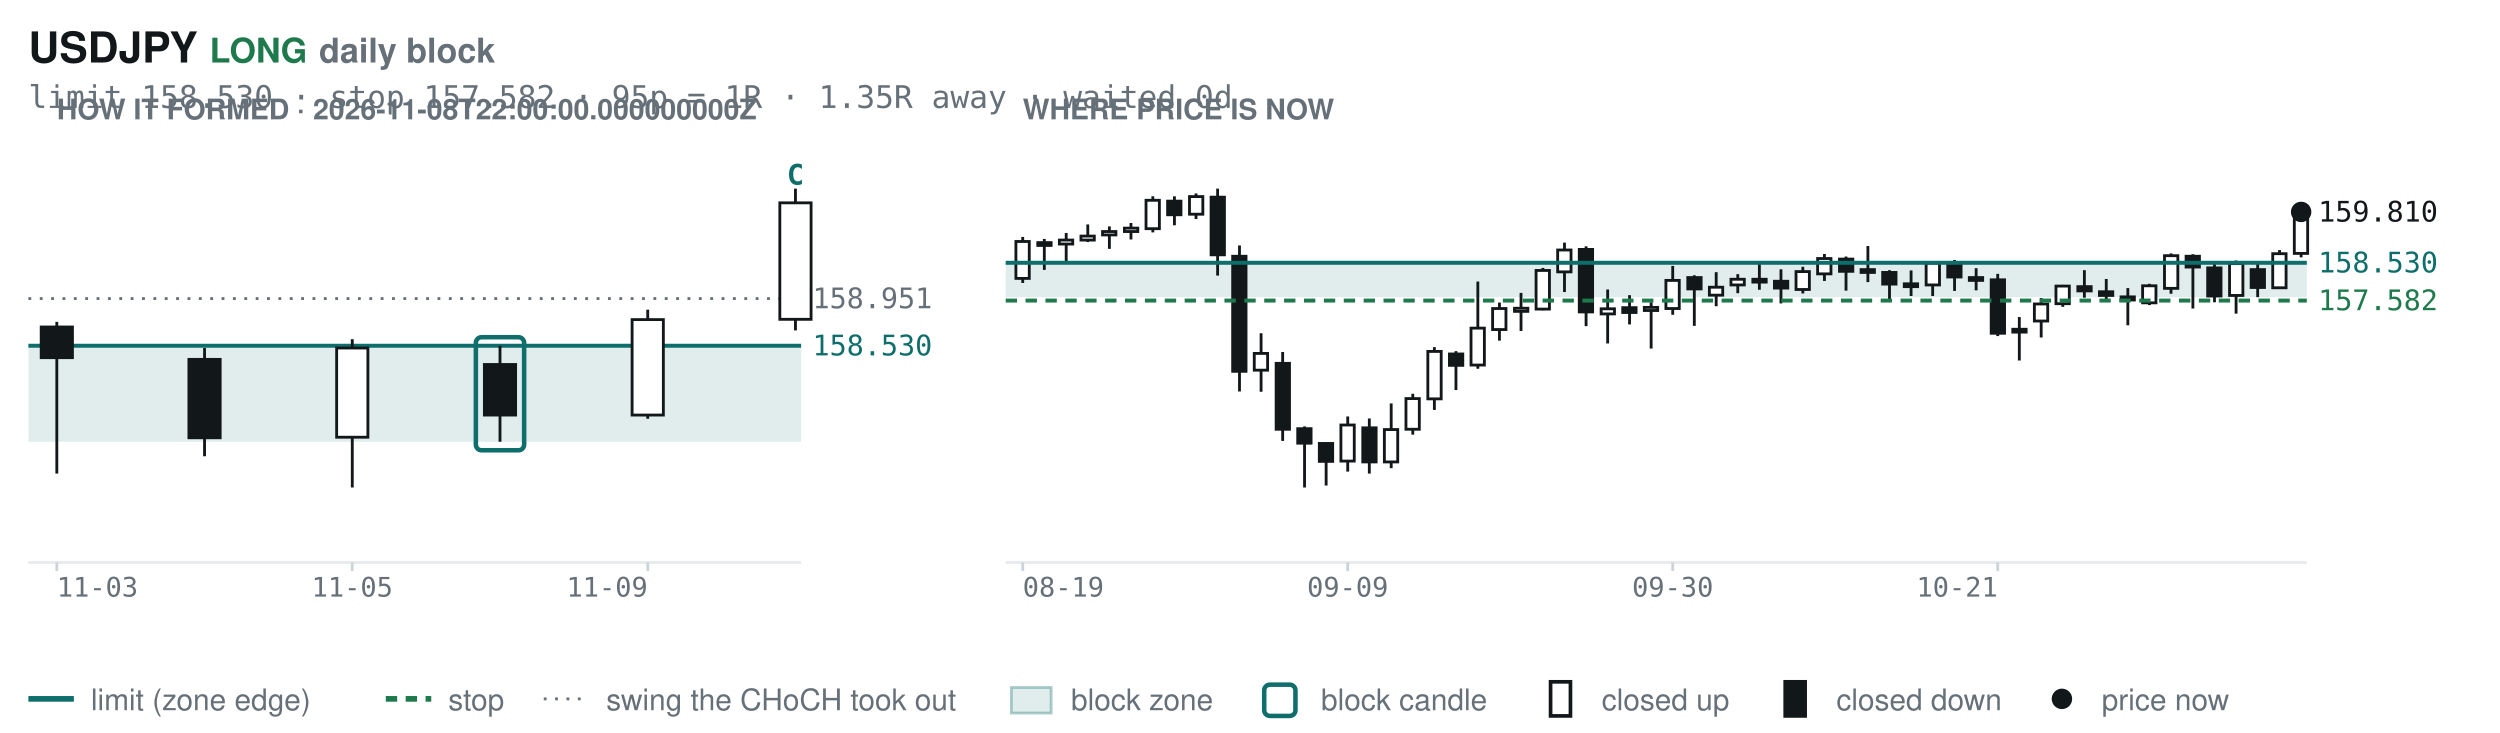
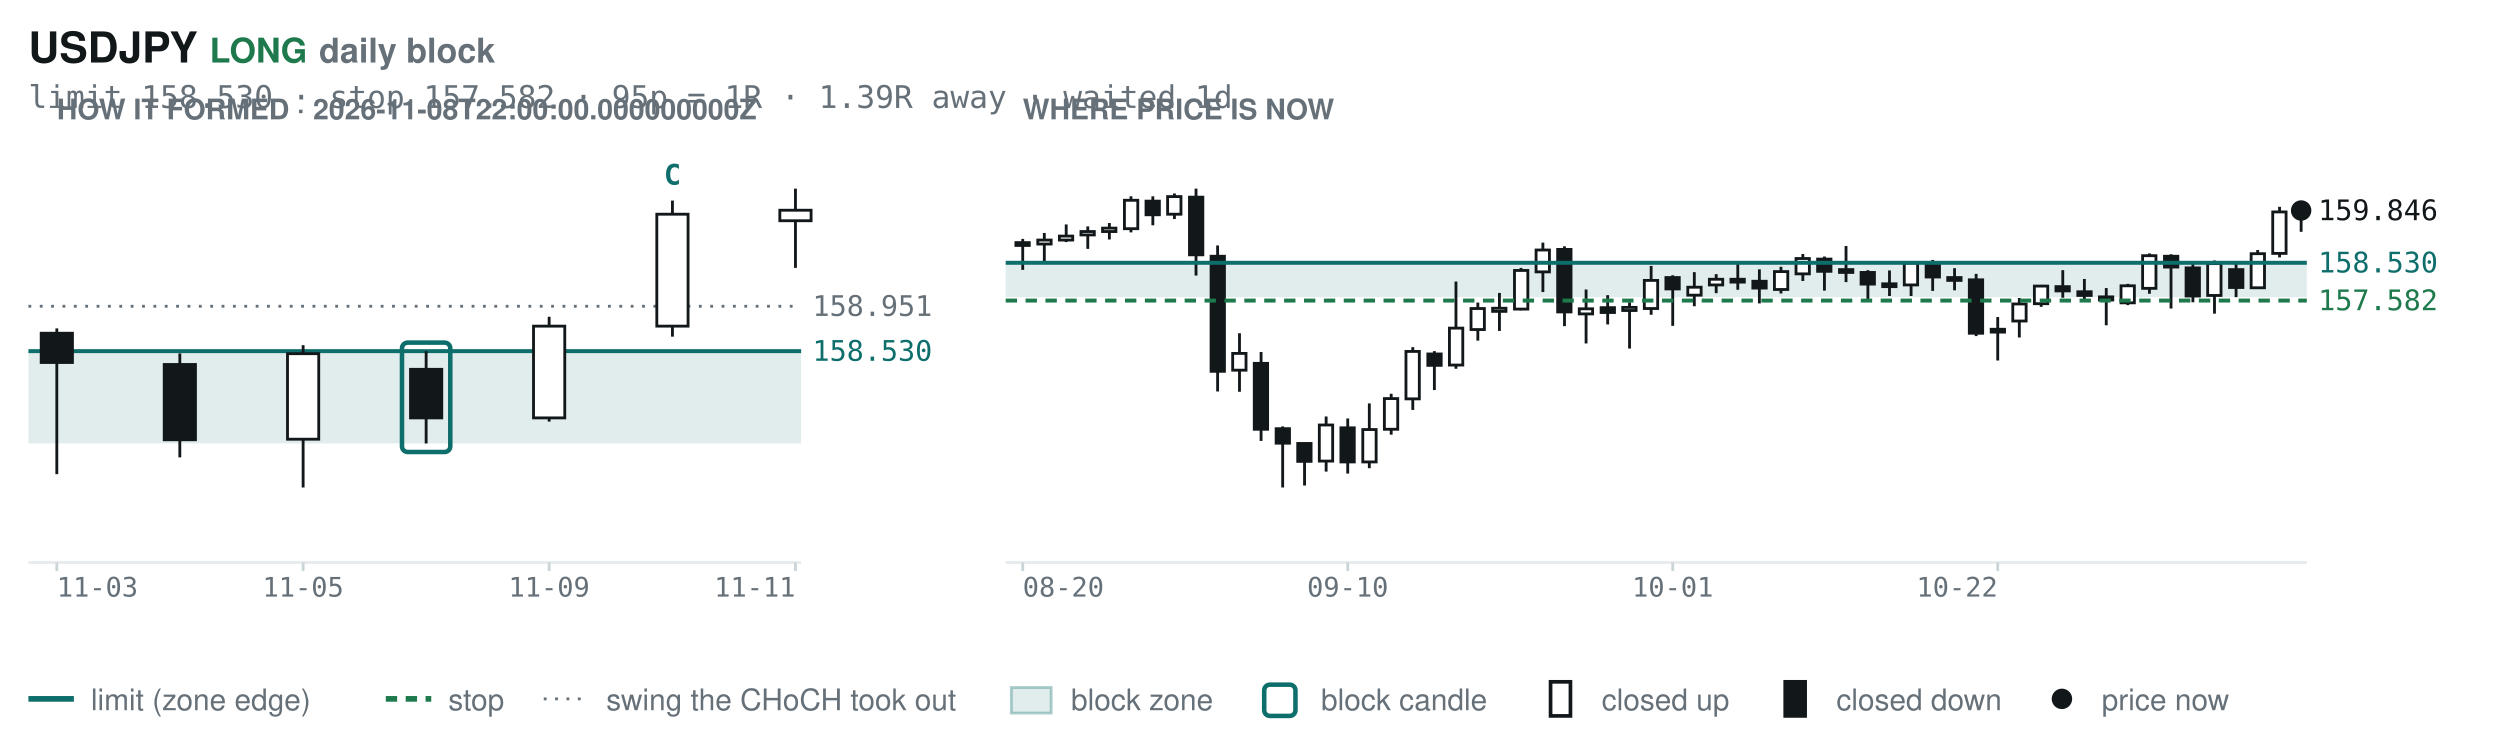
<svg xmlns="http://www.w3.org/2000/svg" viewBox="0 0 880 258" width="880" height="258" role="img" aria-label="USDJPY long order block: the candles that formed it, and where price is now">
  <rect width="880" height="258" fill="#FFFFFF" />
  <text x="10" y="22" fill="#12171A" font-family="system-ui,-apple-system,Segoe UI,Helvetica,Arial,sans-serif" font-size="15" font-weight="700">USDJPY <tspan fill="#1E7A4C" font-size="12">LONG</tspan>
    <tspan fill="#667078" font-size="12">daily block</tspan>
  </text>
-   <text x="10" y="38" fill="#667078" font-family="ui-monospace,SFMono-Regular,Menlo,Consolas,monospace" font-size="11">limit 158.530 · stop 157.582 · 95p = 1R · 1.35R away · waited 0d</text>
+   <text x="10" y="38" fill="#667078" font-family="ui-monospace,SFMono-Regular,Menlo,Consolas,monospace" font-size="11">limit 158.530 · stop 157.582 · 95p = 1R · 1.39R away · waited 1d</text>
  <text x="20" y="42" fill="#667078" font-family="system-ui,-apple-system,Segoe UI,Helvetica,Arial,sans-serif" font-size="10" font-weight="600">HOW IT FORMED · 2026-11-08T22:00:00.000000000Z</text>
  <text x="360" y="42" fill="#667078" font-family="system-ui,-apple-system,Segoe UI,Helvetica,Arial,sans-serif" font-size="10" font-weight="600">WHERE PRICE IS NOW</text>
-   <rect x="10.0" y="121.7" width="272.0" height="33.8" fill="#0E6E6B1F" />
-   <line x1="10.0" y1="105.1" x2="282.0" y2="105.1" stroke="#667078" stroke-width="1" stroke-dasharray="1 3" />
-   <line x1="10.0" y1="121.7" x2="282.0" y2="121.7" stroke="#0E6E6B" stroke-width="1.4" />
-   <line x1="20.0" y1="113.3" x2="20.0" y2="166.7" stroke="#12171A" stroke-width="1" />
-   <rect x="14.5" y="115.1" width="11.0" height="10.8" fill="#12171A" stroke="#12171A" stroke-width="1" />
-   <line x1="72.0" y1="122.5" x2="72.0" y2="160.6" stroke="#12171A" stroke-width="1" />
-   <rect x="66.5" y="126.5" width="11.0" height="27.6" fill="#12171A" stroke="#12171A" stroke-width="1" />
-   <line x1="124.0" y1="119.4" x2="124.0" y2="171.6" stroke="#12171A" stroke-width="1" />
-   <rect x="118.5" y="122.5" width="11.0" height="31.4" fill="#FFFFFF" stroke="#12171A" stroke-width="1" />
-   <line x1="176.0" y1="121.7" x2="176.0" y2="155.5" stroke="#12171A" stroke-width="1" />
-   <rect x="170.5" y="128.3" width="11.0" height="17.8" fill="#12171A" stroke="#12171A" stroke-width="1" />
-   <line x1="228.0" y1="109.0" x2="228.0" y2="147.4" stroke="#12171A" stroke-width="1" />
-   <rect x="222.5" y="112.5" width="11.0" height="33.6" fill="#FFFFFF" stroke="#12171A" stroke-width="1" />
-   <line x1="280.0" y1="66.4" x2="280.0" y2="116.3" stroke="#12171A" stroke-width="1" />
-   <rect x="274.5" y="71.4" width="11.0" height="41.0" fill="#FFFFFF" stroke="#12171A" stroke-width="1" />
-   <rect x="167.5" y="118.7" width="17.0" height="39.8" fill="none" stroke="#0E6E6B" stroke-width="1.6" rx="2" />
-   <text x="280.0" y="65" fill="#0E6E6B" text-anchor="middle" font-family="ui-monospace,SFMono-Regular,Menlo,Consolas,monospace" font-size="10" font-weight="700">C</text>
+   <rect x="10.0" y="123.6" width="272.0" height="32.5" fill="#0E6E6B1F" />
+   <line x1="10.0" y1="107.8" x2="282.0" y2="107.8" stroke="#667078" stroke-width="1" stroke-dasharray="1 3" />
+   <line x1="10.0" y1="123.6" x2="282.0" y2="123.6" stroke="#0E6E6B" stroke-width="1.4" />
+   <line x1="20.0" y1="115.6" x2="20.0" y2="166.9" stroke="#12171A" stroke-width="1" />
+   <rect x="14.5" y="117.3" width="11.0" height="10.3" fill="#12171A" stroke="#12171A" stroke-width="1" />
+   <line x1="63.3" y1="124.4" x2="63.3" y2="161.0" stroke="#12171A" stroke-width="1" />
+   <rect x="57.8" y="128.3" width="11.0" height="26.5" fill="#12171A" stroke="#12171A" stroke-width="1" />
+   <line x1="106.7" y1="121.5" x2="106.7" y2="171.6" stroke="#12171A" stroke-width="1" />
+   <rect x="101.2" y="124.5" width="11.0" height="30.1" fill="#FFFFFF" stroke="#12171A" stroke-width="1" />
+   <line x1="150.0" y1="123.6" x2="150.0" y2="156.1" stroke="#12171A" stroke-width="1" />
+   <rect x="144.5" y="130.0" width="11.0" height="17.1" fill="#12171A" stroke="#12171A" stroke-width="1" />
+   <line x1="193.3" y1="111.5" x2="193.3" y2="148.4" stroke="#12171A" stroke-width="1" />
+   <rect x="187.8" y="114.8" width="11.0" height="32.3" fill="#FFFFFF" stroke="#12171A" stroke-width="1" />
+   <line x1="236.7" y1="70.6" x2="236.7" y2="118.5" stroke="#12171A" stroke-width="1" />
+   <rect x="231.2" y="75.4" width="11.0" height="39.4" fill="#FFFFFF" stroke="#12171A" stroke-width="1" />
+   <line x1="280.0" y1="66.4" x2="280.0" y2="94.3" stroke="#12171A" stroke-width="1" />
+   <rect x="274.5" y="74.0" width="11.0" height="3.7" fill="#FFFFFF" stroke="#12171A" stroke-width="1" />
+   <rect x="141.5" y="120.6" width="17.0" height="38.5" fill="none" stroke="#0E6E6B" stroke-width="1.6" rx="2" />
+   <text x="236.7" y="65" fill="#0E6E6B" text-anchor="middle" font-family="ui-monospace,SFMono-Regular,Menlo,Consolas,monospace" font-size="10" font-weight="700">C</text>
  <line x1="10.0" y1="198.0" x2="282.0" y2="198.0" stroke="#E6EBEE" stroke-width="1" />
  <line x1="20.0" y1="198.0" x2="20.0" y2="201.0" stroke="#CBD4D9" stroke-width="1" />
  <text x="20.0" y="210.0" fill="#667078" text-anchor="start" font-family="ui-monospace,SFMono-Regular,Menlo,Consolas,monospace" font-size="9.5">11-03</text>
-   <line x1="124.0" y1="198.0" x2="124.0" y2="201.0" stroke="#CBD4D9" stroke-width="1" />
-   <text x="124.0" y="210.0" fill="#667078" text-anchor="middle" font-family="ui-monospace,SFMono-Regular,Menlo,Consolas,monospace" font-size="9.5">11-05</text>
-   <line x1="228.0" y1="198.0" x2="228.0" y2="201.0" stroke="#CBD4D9" stroke-width="1" />
-   <text x="228.0" y="210.0" fill="#667078" text-anchor="end" font-family="ui-monospace,SFMono-Regular,Menlo,Consolas,monospace" font-size="9.5">11-09</text>
-   <text x="286.0" y="125.1" fill="#0E6E6B" font-family="ui-monospace,SFMono-Regular,Menlo,Consolas,monospace" font-size="10">158.530</text>
-   <text x="286.0" y="108.5" fill="#667078" font-family="ui-monospace,SFMono-Regular,Menlo,Consolas,monospace" font-size="10">158.951</text>
+   <line x1="106.7" y1="198.0" x2="106.7" y2="201.0" stroke="#CBD4D9" stroke-width="1" />
+   <text x="106.7" y="210.0" fill="#667078" text-anchor="middle" font-family="ui-monospace,SFMono-Regular,Menlo,Consolas,monospace" font-size="9.5">11-05</text>
+   <line x1="193.3" y1="198.0" x2="193.3" y2="201.0" stroke="#CBD4D9" stroke-width="1" />
+   <text x="193.3" y="210.0" fill="#667078" text-anchor="middle" font-family="ui-monospace,SFMono-Regular,Menlo,Consolas,monospace" font-size="9.5">11-09</text>
+   <line x1="280.0" y1="198.0" x2="280.0" y2="201.0" stroke="#CBD4D9" stroke-width="1" />
+   <text x="280.0" y="210.0" fill="#667078" text-anchor="end" font-family="ui-monospace,SFMono-Regular,Menlo,Consolas,monospace" font-size="9.5">11-11</text>
+   <text x="286.0" y="127.0" fill="#0E6E6B" font-family="ui-monospace,SFMono-Regular,Menlo,Consolas,monospace" font-size="10">158.530</text>
+   <text x="286.0" y="111.2" fill="#667078" font-family="ui-monospace,SFMono-Regular,Menlo,Consolas,monospace" font-size="10">158.951</text>
  <rect x="354.0" y="92.5" width="458.0" height="12.1" fill="#0E6E6B1F" />
-   <line x1="360.0" y1="83.4" x2="360.0" y2="99.6" stroke="#12171A" stroke-width="1" />
-   <rect x="357.6" y="85.0" width="4.7" height="13.0" fill="#FFFFFF" stroke="#12171A" stroke-width="1" />
-   <line x1="367.6" y1="84.1" x2="367.6" y2="95.0" stroke="#12171A" stroke-width="1" />
-   <rect x="365.3" y="85.4" width="4.7" height="1.0" fill="#12171A" stroke="#12171A" stroke-width="1" />
-   <line x1="375.3" y1="82.0" x2="375.3" y2="92.1" stroke="#12171A" stroke-width="1" />
-   <rect x="372.9" y="84.5" width="4.7" height="1.4" fill="#FFFFFF" stroke="#12171A" stroke-width="1" />
-   <line x1="382.9" y1="79.0" x2="382.9" y2="85.2" stroke="#12171A" stroke-width="1" />
-   <rect x="380.5" y="83.1" width="4.7" height="1.4" fill="#FFFFFF" stroke="#12171A" stroke-width="1" />
-   <line x1="390.5" y1="79.7" x2="390.5" y2="87.6" stroke="#12171A" stroke-width="1" />
-   <rect x="388.1" y="81.5" width="4.7" height="1.2" fill="#FFFFFF" stroke="#12171A" stroke-width="1" />
-   <line x1="398.1" y1="78.5" x2="398.1" y2="84.3" stroke="#12171A" stroke-width="1" />
-   <rect x="395.8" y="80.3" width="4.7" height="1.2" fill="#FFFFFF" stroke="#12171A" stroke-width="1" />
-   <line x1="405.8" y1="69.1" x2="405.8" y2="81.8" stroke="#12171A" stroke-width="1" />
-   <rect x="403.4" y="70.5" width="4.7" height="10.0" fill="#FFFFFF" stroke="#12171A" stroke-width="1" />
-   <line x1="413.4" y1="69.1" x2="413.4" y2="79.3" stroke="#12171A" stroke-width="1" />
-   <rect x="411.0" y="70.8" width="4.7" height="4.8" fill="#12171A" stroke="#12171A" stroke-width="1" />
-   <line x1="421.0" y1="68.1" x2="421.0" y2="77.1" stroke="#12171A" stroke-width="1" />
-   <rect x="418.7" y="69.2" width="4.7" height="6.2" fill="#FFFFFF" stroke="#12171A" stroke-width="1" />
-   <line x1="428.6" y1="66.4" x2="428.6" y2="97.0" stroke="#12171A" stroke-width="1" />
-   <rect x="426.3" y="69.4" width="4.7" height="20.3" fill="#12171A" stroke="#12171A" stroke-width="1" />
-   <line x1="436.3" y1="86.4" x2="436.3" y2="137.8" stroke="#12171A" stroke-width="1" />
-   <rect x="433.9" y="90.2" width="4.7" height="40.5" fill="#12171A" stroke="#12171A" stroke-width="1" />
-   <line x1="443.9" y1="117.3" x2="443.9" y2="137.9" stroke="#12171A" stroke-width="1" />
-   <rect x="441.5" y="124.4" width="4.7" height="5.9" fill="#FFFFFF" stroke="#12171A" stroke-width="1" />
-   <line x1="451.5" y1="123.9" x2="451.5" y2="155.2" stroke="#12171A" stroke-width="1" />
-   <rect x="449.2" y="127.9" width="4.7" height="23.2" fill="#12171A" stroke="#12171A" stroke-width="1" />
-   <line x1="459.2" y1="150.1" x2="459.2" y2="171.6" stroke="#12171A" stroke-width="1" />
-   <rect x="456.8" y="150.9" width="4.7" height="5.1" fill="#12171A" stroke="#12171A" stroke-width="1" />
-   <line x1="466.8" y1="155.7" x2="466.8" y2="170.9" stroke="#12171A" stroke-width="1" />
-   <rect x="464.4" y="156.1" width="4.7" height="6.3" fill="#12171A" stroke="#12171A" stroke-width="1" />
-   <line x1="474.4" y1="146.6" x2="474.4" y2="166.0" stroke="#12171A" stroke-width="1" />
-   <rect x="472.0" y="149.6" width="4.7" height="12.7" fill="#FFFFFF" stroke="#12171A" stroke-width="1" />
-   <line x1="482.0" y1="147.3" x2="482.0" y2="166.7" stroke="#12171A" stroke-width="1" />
-   <rect x="479.7" y="150.6" width="4.7" height="12.0" fill="#12171A" stroke="#12171A" stroke-width="1" />
-   <line x1="489.7" y1="142.0" x2="489.7" y2="164.8" stroke="#12171A" stroke-width="1" />
-   <rect x="487.3" y="151.2" width="4.7" height="11.4" fill="#FFFFFF" stroke="#12171A" stroke-width="1" />
-   <line x1="497.3" y1="138.6" x2="497.3" y2="153.0" stroke="#12171A" stroke-width="1" />
-   <rect x="494.9" y="140.3" width="4.7" height="10.8" fill="#FFFFFF" stroke="#12171A" stroke-width="1" />
-   <line x1="504.9" y1="122.2" x2="504.9" y2="144.3" stroke="#12171A" stroke-width="1" />
-   <rect x="502.6" y="123.7" width="4.7" height="16.7" fill="#FFFFFF" stroke="#12171A" stroke-width="1" />
-   <line x1="512.5" y1="123.6" x2="512.5" y2="137.3" stroke="#12171A" stroke-width="1" />
-   <rect x="510.2" y="124.6" width="4.7" height="4.0" fill="#12171A" stroke="#12171A" stroke-width="1" />
-   <line x1="520.2" y1="99.1" x2="520.2" y2="129.8" stroke="#12171A" stroke-width="1" />
-   <rect x="517.8" y="115.5" width="4.7" height="13.0" fill="#FFFFFF" stroke="#12171A" stroke-width="1" />
-   <line x1="527.8" y1="106.5" x2="527.8" y2="119.9" stroke="#12171A" stroke-width="1" />
-   <rect x="525.4" y="108.6" width="4.7" height="7.4" fill="#FFFFFF" stroke="#12171A" stroke-width="1" />
-   <line x1="535.4" y1="103.1" x2="535.4" y2="116.5" stroke="#12171A" stroke-width="1" />
-   <rect x="533.1" y="108.5" width="4.7" height="1.1" fill="#FFFFFF" stroke="#12171A" stroke-width="1" />
-   <line x1="543.1" y1="94.3" x2="543.1" y2="109.2" stroke="#12171A" stroke-width="1" />
-   <rect x="540.7" y="95.2" width="4.7" height="13.6" fill="#FFFFFF" stroke="#12171A" stroke-width="1" />
-   <line x1="550.7" y1="85.4" x2="550.7" y2="102.8" stroke="#12171A" stroke-width="1" />
-   <rect x="548.3" y="88.0" width="4.7" height="7.7" fill="#FFFFFF" stroke="#12171A" stroke-width="1" />
-   <line x1="558.3" y1="86.7" x2="558.3" y2="114.8" stroke="#12171A" stroke-width="1" />
-   <rect x="555.9" y="87.8" width="4.7" height="22.0" fill="#12171A" stroke="#12171A" stroke-width="1" />
-   <line x1="565.9" y1="101.9" x2="565.9" y2="120.9" stroke="#12171A" stroke-width="1" />
-   <rect x="563.6" y="108.7" width="4.7" height="1.8" fill="#FFFFFF" stroke="#12171A" stroke-width="1" />
-   <line x1="573.6" y1="103.9" x2="573.6" y2="114.2" stroke="#12171A" stroke-width="1" />
-   <rect x="571.2" y="108.3" width="4.7" height="1.7" fill="#12171A" stroke="#12171A" stroke-width="1" />
-   <line x1="581.2" y1="106.4" x2="581.2" y2="122.7" stroke="#12171A" stroke-width="1" />
-   <rect x="578.8" y="108.2" width="4.7" height="1.1" fill="#FFFFFF" stroke="#12171A" stroke-width="1" />
-   <line x1="588.8" y1="93.6" x2="588.8" y2="110.8" stroke="#12171A" stroke-width="1" />
-   <rect x="586.4" y="98.7" width="4.7" height="9.9" fill="#FFFFFF" stroke="#12171A" stroke-width="1" />
-   <line x1="596.4" y1="96.9" x2="596.4" y2="114.7" stroke="#12171A" stroke-width="1" />
-   <rect x="594.1" y="97.7" width="4.7" height="4.0" fill="#12171A" stroke="#12171A" stroke-width="1" />
-   <line x1="604.1" y1="95.8" x2="604.1" y2="107.8" stroke="#12171A" stroke-width="1" />
-   <rect x="601.7" y="101.1" width="4.7" height="2.8" fill="#FFFFFF" stroke="#12171A" stroke-width="1" />
-   <line x1="611.7" y1="96.5" x2="611.7" y2="103.2" stroke="#12171A" stroke-width="1" />
-   <rect x="609.3" y="98.3" width="4.7" height="2.0" fill="#FFFFFF" stroke="#12171A" stroke-width="1" />
-   <line x1="619.3" y1="92.8" x2="619.3" y2="102.0" stroke="#12171A" stroke-width="1" />
-   <rect x="617.0" y="98.3" width="4.7" height="1.0" fill="#12171A" stroke="#12171A" stroke-width="1" />
-   <line x1="626.9" y1="94.8" x2="626.9" y2="106.8" stroke="#12171A" stroke-width="1" />
-   <rect x="624.6" y="99.0" width="4.7" height="2.4" fill="#12171A" stroke="#12171A" stroke-width="1" />
-   <line x1="634.6" y1="93.9" x2="634.6" y2="103.3" stroke="#12171A" stroke-width="1" />
-   <rect x="632.2" y="95.6" width="4.7" height="6.3" fill="#FFFFFF" stroke="#12171A" stroke-width="1" />
-   <line x1="642.2" y1="89.4" x2="642.2" y2="98.9" stroke="#12171A" stroke-width="1" />
-   <rect x="639.8" y="91.0" width="4.7" height="5.4" fill="#FFFFFF" stroke="#12171A" stroke-width="1" />
-   <line x1="649.8" y1="90.3" x2="649.8" y2="102.3" stroke="#12171A" stroke-width="1" />
-   <rect x="647.5" y="91.2" width="4.7" height="4.3" fill="#12171A" stroke="#12171A" stroke-width="1" />
-   <line x1="657.5" y1="86.6" x2="657.5" y2="99.3" stroke="#12171A" stroke-width="1" />
-   <rect x="655.1" y="94.9" width="4.7" height="1.0" fill="#12171A" stroke="#12171A" stroke-width="1" />
-   <line x1="665.1" y1="95.1" x2="665.1" y2="106.3" stroke="#12171A" stroke-width="1" />
-   <rect x="662.7" y="95.9" width="4.7" height="4.1" fill="#12171A" stroke="#12171A" stroke-width="1" />
-   <line x1="672.7" y1="95.2" x2="672.7" y2="104.2" stroke="#12171A" stroke-width="1" />
-   <rect x="670.3" y="99.9" width="4.7" height="1.0" fill="#FFFFFF" stroke="#12171A" stroke-width="1" />
-   <line x1="680.3" y1="92.2" x2="680.3" y2="104.2" stroke="#12171A" stroke-width="1" />
-   <rect x="678.0" y="92.6" width="4.7" height="7.7" fill="#FFFFFF" stroke="#12171A" stroke-width="1" />
-   <line x1="688.0" y1="91.5" x2="688.0" y2="102.4" stroke="#12171A" stroke-width="1" />
-   <rect x="685.6" y="93.1" width="4.7" height="4.4" fill="#12171A" stroke="#12171A" stroke-width="1" />
-   <line x1="695.6" y1="94.4" x2="695.6" y2="102.2" stroke="#12171A" stroke-width="1" />
-   <rect x="693.2" y="97.7" width="4.7" height="1.0" fill="#12171A" stroke="#12171A" stroke-width="1" />
-   <line x1="703.2" y1="96.4" x2="703.2" y2="118.3" stroke="#12171A" stroke-width="1" />
-   <rect x="700.9" y="98.5" width="4.7" height="18.8" fill="#12171A" stroke="#12171A" stroke-width="1" />
-   <line x1="710.8" y1="111.6" x2="710.8" y2="126.9" stroke="#12171A" stroke-width="1" />
-   <rect x="708.5" y="115.9" width="4.7" height="1.0" fill="#FFFFFF" stroke="#12171A" stroke-width="1" />
-   <line x1="718.5" y1="104.9" x2="718.5" y2="118.8" stroke="#12171A" stroke-width="1" />
-   <rect x="716.1" y="107.0" width="4.7" height="6.0" fill="#FFFFFF" stroke="#12171A" stroke-width="1" />
-   <line x1="726.1" y1="100.3" x2="726.1" y2="108.0" stroke="#12171A" stroke-width="1" />
-   <rect x="723.7" y="100.7" width="4.7" height="6.2" fill="#FFFFFF" stroke="#12171A" stroke-width="1" />
-   <line x1="733.7" y1="95.1" x2="733.7" y2="104.8" stroke="#12171A" stroke-width="1" />
-   <rect x="731.4" y="100.9" width="4.7" height="1.5" fill="#12171A" stroke="#12171A" stroke-width="1" />
-   <line x1="741.4" y1="98.2" x2="741.4" y2="105.5" stroke="#12171A" stroke-width="1" />
-   <rect x="739.0" y="102.7" width="4.7" height="1.3" fill="#12171A" stroke="#12171A" stroke-width="1" />
-   <line x1="749.0" y1="101.4" x2="749.0" y2="114.5" stroke="#12171A" stroke-width="1" />
-   <rect x="746.6" y="104.5" width="4.7" height="1.1" fill="#12171A" stroke="#12171A" stroke-width="1" />
-   <line x1="756.6" y1="99.9" x2="756.6" y2="107.4" stroke="#12171A" stroke-width="1" />
-   <rect x="754.2" y="100.6" width="4.7" height="6.0" fill="#FFFFFF" stroke="#12171A" stroke-width="1" />
-   <line x1="764.2" y1="89.2" x2="764.2" y2="103.4" stroke="#12171A" stroke-width="1" />
-   <rect x="761.9" y="90.0" width="4.7" height="11.5" fill="#FFFFFF" stroke="#12171A" stroke-width="1" />
-   <line x1="771.9" y1="89.5" x2="771.9" y2="108.6" stroke="#12171A" stroke-width="1" />
-   <rect x="769.5" y="90.2" width="4.7" height="3.8" fill="#12171A" stroke="#12171A" stroke-width="1" />
-   <line x1="779.5" y1="92.8" x2="779.5" y2="106.4" stroke="#12171A" stroke-width="1" />
-   <rect x="777.1" y="94.3" width="4.7" height="9.9" fill="#12171A" stroke="#12171A" stroke-width="1" />
-   <line x1="787.1" y1="91.7" x2="787.1" y2="110.4" stroke="#12171A" stroke-width="1" />
-   <rect x="784.8" y="92.8" width="4.7" height="11.2" fill="#FFFFFF" stroke="#12171A" stroke-width="1" />
-   <line x1="794.7" y1="92.5" x2="794.7" y2="104.6" stroke="#12171A" stroke-width="1" />
-   <rect x="792.4" y="94.9" width="4.7" height="6.3" fill="#12171A" stroke="#12171A" stroke-width="1" />
-   <line x1="802.4" y1="88.0" x2="802.4" y2="101.7" stroke="#12171A" stroke-width="1" />
-   <rect x="800.0" y="89.3" width="4.7" height="12.0" fill="#FFFFFF" stroke="#12171A" stroke-width="1" />
-   <line x1="810.0" y1="72.8" x2="810.0" y2="90.6" stroke="#12171A" stroke-width="1" />
-   <rect x="807.6" y="74.6" width="4.7" height="14.6" fill="#FFFFFF" stroke="#12171A" stroke-width="1" />
+   <line x1="360.0" y1="84.1" x2="360.0" y2="95.0" stroke="#12171A" stroke-width="1" />
+   <rect x="357.6" y="85.4" width="4.7" height="1.0" fill="#12171A" stroke="#12171A" stroke-width="1" />
+   <line x1="367.6" y1="82.0" x2="367.6" y2="92.1" stroke="#12171A" stroke-width="1" />
+   <rect x="365.3" y="84.5" width="4.7" height="1.4" fill="#FFFFFF" stroke="#12171A" stroke-width="1" />
+   <line x1="375.3" y1="79.0" x2="375.3" y2="85.2" stroke="#12171A" stroke-width="1" />
+   <rect x="372.9" y="83.1" width="4.7" height="1.4" fill="#FFFFFF" stroke="#12171A" stroke-width="1" />
+   <line x1="382.9" y1="79.7" x2="382.9" y2="87.6" stroke="#12171A" stroke-width="1" />
+   <rect x="380.5" y="81.5" width="4.7" height="1.2" fill="#FFFFFF" stroke="#12171A" stroke-width="1" />
+   <line x1="390.5" y1="78.5" x2="390.5" y2="84.3" stroke="#12171A" stroke-width="1" />
+   <rect x="388.1" y="80.3" width="4.7" height="1.2" fill="#FFFFFF" stroke="#12171A" stroke-width="1" />
+   <line x1="398.1" y1="69.1" x2="398.1" y2="81.8" stroke="#12171A" stroke-width="1" />
+   <rect x="395.8" y="70.5" width="4.7" height="10.0" fill="#FFFFFF" stroke="#12171A" stroke-width="1" />
+   <line x1="405.8" y1="69.1" x2="405.8" y2="79.3" stroke="#12171A" stroke-width="1" />
+   <rect x="403.4" y="70.8" width="4.7" height="4.8" fill="#12171A" stroke="#12171A" stroke-width="1" />
+   <line x1="413.4" y1="68.1" x2="413.4" y2="77.1" stroke="#12171A" stroke-width="1" />
+   <rect x="411.0" y="69.2" width="4.7" height="6.2" fill="#FFFFFF" stroke="#12171A" stroke-width="1" />
+   <line x1="421.0" y1="66.4" x2="421.0" y2="97.0" stroke="#12171A" stroke-width="1" />
+   <rect x="418.7" y="69.4" width="4.7" height="20.3" fill="#12171A" stroke="#12171A" stroke-width="1" />
+   <line x1="428.6" y1="86.4" x2="428.6" y2="137.8" stroke="#12171A" stroke-width="1" />
+   <rect x="426.3" y="90.2" width="4.7" height="40.5" fill="#12171A" stroke="#12171A" stroke-width="1" />
+   <line x1="436.3" y1="117.3" x2="436.3" y2="137.9" stroke="#12171A" stroke-width="1" />
+   <rect x="433.9" y="124.4" width="4.7" height="5.9" fill="#FFFFFF" stroke="#12171A" stroke-width="1" />
+   <line x1="443.9" y1="123.9" x2="443.9" y2="155.2" stroke="#12171A" stroke-width="1" />
+   <rect x="441.5" y="127.9" width="4.7" height="23.2" fill="#12171A" stroke="#12171A" stroke-width="1" />
+   <line x1="451.5" y1="150.1" x2="451.5" y2="171.6" stroke="#12171A" stroke-width="1" />
+   <rect x="449.2" y="150.9" width="4.7" height="5.1" fill="#12171A" stroke="#12171A" stroke-width="1" />
+   <line x1="459.2" y1="155.7" x2="459.2" y2="170.9" stroke="#12171A" stroke-width="1" />
+   <rect x="456.8" y="156.1" width="4.7" height="6.3" fill="#12171A" stroke="#12171A" stroke-width="1" />
+   <line x1="466.8" y1="146.6" x2="466.8" y2="166.0" stroke="#12171A" stroke-width="1" />
+   <rect x="464.4" y="149.6" width="4.7" height="12.7" fill="#FFFFFF" stroke="#12171A" stroke-width="1" />
+   <line x1="474.4" y1="147.3" x2="474.4" y2="166.7" stroke="#12171A" stroke-width="1" />
+   <rect x="472.0" y="150.6" width="4.7" height="12.0" fill="#12171A" stroke="#12171A" stroke-width="1" />
+   <line x1="482.0" y1="142.0" x2="482.0" y2="164.8" stroke="#12171A" stroke-width="1" />
+   <rect x="479.7" y="151.2" width="4.7" height="11.4" fill="#FFFFFF" stroke="#12171A" stroke-width="1" />
+   <line x1="489.7" y1="138.6" x2="489.7" y2="153.0" stroke="#12171A" stroke-width="1" />
+   <rect x="487.3" y="140.3" width="4.7" height="10.8" fill="#FFFFFF" stroke="#12171A" stroke-width="1" />
+   <line x1="497.3" y1="122.2" x2="497.3" y2="144.3" stroke="#12171A" stroke-width="1" />
+   <rect x="494.9" y="123.7" width="4.7" height="16.7" fill="#FFFFFF" stroke="#12171A" stroke-width="1" />
+   <line x1="504.9" y1="123.6" x2="504.9" y2="137.3" stroke="#12171A" stroke-width="1" />
+   <rect x="502.6" y="124.6" width="4.7" height="4.0" fill="#12171A" stroke="#12171A" stroke-width="1" />
+   <line x1="512.5" y1="99.1" x2="512.5" y2="129.8" stroke="#12171A" stroke-width="1" />
+   <rect x="510.2" y="115.5" width="4.7" height="13.0" fill="#FFFFFF" stroke="#12171A" stroke-width="1" />
+   <line x1="520.2" y1="106.5" x2="520.2" y2="119.9" stroke="#12171A" stroke-width="1" />
+   <rect x="517.8" y="108.6" width="4.7" height="7.4" fill="#FFFFFF" stroke="#12171A" stroke-width="1" />
+   <line x1="527.8" y1="103.1" x2="527.8" y2="116.5" stroke="#12171A" stroke-width="1" />
+   <rect x="525.4" y="108.5" width="4.7" height="1.1" fill="#FFFFFF" stroke="#12171A" stroke-width="1" />
+   <line x1="535.4" y1="94.3" x2="535.4" y2="109.2" stroke="#12171A" stroke-width="1" />
+   <rect x="533.1" y="95.2" width="4.7" height="13.6" fill="#FFFFFF" stroke="#12171A" stroke-width="1" />
+   <line x1="543.1" y1="85.4" x2="543.1" y2="102.8" stroke="#12171A" stroke-width="1" />
+   <rect x="540.7" y="88.0" width="4.7" height="7.7" fill="#FFFFFF" stroke="#12171A" stroke-width="1" />
+   <line x1="550.7" y1="86.7" x2="550.7" y2="114.8" stroke="#12171A" stroke-width="1" />
+   <rect x="548.3" y="87.8" width="4.7" height="22.0" fill="#12171A" stroke="#12171A" stroke-width="1" />
+   <line x1="558.3" y1="101.9" x2="558.3" y2="120.9" stroke="#12171A" stroke-width="1" />
+   <rect x="555.9" y="108.7" width="4.7" height="1.8" fill="#FFFFFF" stroke="#12171A" stroke-width="1" />
+   <line x1="565.9" y1="103.9" x2="565.9" y2="114.2" stroke="#12171A" stroke-width="1" />
+   <rect x="563.6" y="108.3" width="4.7" height="1.7" fill="#12171A" stroke="#12171A" stroke-width="1" />
+   <line x1="573.6" y1="106.4" x2="573.6" y2="122.7" stroke="#12171A" stroke-width="1" />
+   <rect x="571.2" y="108.2" width="4.7" height="1.1" fill="#FFFFFF" stroke="#12171A" stroke-width="1" />
+   <line x1="581.2" y1="93.6" x2="581.2" y2="110.8" stroke="#12171A" stroke-width="1" />
+   <rect x="578.8" y="98.7" width="4.7" height="9.9" fill="#FFFFFF" stroke="#12171A" stroke-width="1" />
+   <line x1="588.8" y1="96.9" x2="588.8" y2="114.7" stroke="#12171A" stroke-width="1" />
+   <rect x="586.4" y="97.7" width="4.7" height="4.0" fill="#12171A" stroke="#12171A" stroke-width="1" />
+   <line x1="596.4" y1="95.8" x2="596.4" y2="107.8" stroke="#12171A" stroke-width="1" />
+   <rect x="594.1" y="101.1" width="4.7" height="2.8" fill="#FFFFFF" stroke="#12171A" stroke-width="1" />
+   <line x1="604.1" y1="96.5" x2="604.1" y2="103.2" stroke="#12171A" stroke-width="1" />
+   <rect x="601.7" y="98.3" width="4.7" height="2.0" fill="#FFFFFF" stroke="#12171A" stroke-width="1" />
+   <line x1="611.7" y1="92.8" x2="611.7" y2="102.0" stroke="#12171A" stroke-width="1" />
+   <rect x="609.3" y="98.3" width="4.7" height="1.0" fill="#12171A" stroke="#12171A" stroke-width="1" />
+   <line x1="619.3" y1="94.8" x2="619.3" y2="106.8" stroke="#12171A" stroke-width="1" />
+   <rect x="617.0" y="99.0" width="4.7" height="2.4" fill="#12171A" stroke="#12171A" stroke-width="1" />
+   <line x1="626.9" y1="93.9" x2="626.9" y2="103.3" stroke="#12171A" stroke-width="1" />
+   <rect x="624.6" y="95.6" width="4.7" height="6.3" fill="#FFFFFF" stroke="#12171A" stroke-width="1" />
+   <line x1="634.6" y1="89.4" x2="634.6" y2="98.9" stroke="#12171A" stroke-width="1" />
+   <rect x="632.2" y="91.0" width="4.7" height="5.4" fill="#FFFFFF" stroke="#12171A" stroke-width="1" />
+   <line x1="642.2" y1="90.3" x2="642.2" y2="102.3" stroke="#12171A" stroke-width="1" />
+   <rect x="639.8" y="91.2" width="4.7" height="4.3" fill="#12171A" stroke="#12171A" stroke-width="1" />
+   <line x1="649.8" y1="86.6" x2="649.8" y2="99.3" stroke="#12171A" stroke-width="1" />
+   <rect x="647.5" y="94.9" width="4.7" height="1.0" fill="#12171A" stroke="#12171A" stroke-width="1" />
+   <line x1="657.5" y1="95.1" x2="657.5" y2="106.3" stroke="#12171A" stroke-width="1" />
+   <rect x="655.1" y="95.9" width="4.7" height="4.1" fill="#12171A" stroke="#12171A" stroke-width="1" />
+   <line x1="665.1" y1="95.2" x2="665.1" y2="104.2" stroke="#12171A" stroke-width="1" />
+   <rect x="662.7" y="99.9" width="4.7" height="1.0" fill="#FFFFFF" stroke="#12171A" stroke-width="1" />
+   <line x1="672.7" y1="92.2" x2="672.7" y2="104.2" stroke="#12171A" stroke-width="1" />
+   <rect x="670.3" y="92.6" width="4.7" height="7.7" fill="#FFFFFF" stroke="#12171A" stroke-width="1" />
+   <line x1="680.3" y1="91.5" x2="680.3" y2="102.4" stroke="#12171A" stroke-width="1" />
+   <rect x="678.0" y="93.1" width="4.7" height="4.4" fill="#12171A" stroke="#12171A" stroke-width="1" />
+   <line x1="688.0" y1="94.4" x2="688.0" y2="102.2" stroke="#12171A" stroke-width="1" />
+   <rect x="685.6" y="97.7" width="4.7" height="1.0" fill="#12171A" stroke="#12171A" stroke-width="1" />
+   <line x1="695.6" y1="96.4" x2="695.6" y2="118.3" stroke="#12171A" stroke-width="1" />
+   <rect x="693.2" y="98.5" width="4.7" height="18.8" fill="#12171A" stroke="#12171A" stroke-width="1" />
+   <line x1="703.2" y1="111.6" x2="703.2" y2="126.9" stroke="#12171A" stroke-width="1" />
+   <rect x="700.9" y="115.9" width="4.7" height="1.0" fill="#FFFFFF" stroke="#12171A" stroke-width="1" />
+   <line x1="710.8" y1="104.9" x2="710.8" y2="118.8" stroke="#12171A" stroke-width="1" />
+   <rect x="708.5" y="107.0" width="4.7" height="6.0" fill="#FFFFFF" stroke="#12171A" stroke-width="1" />
+   <line x1="718.5" y1="100.3" x2="718.5" y2="108.0" stroke="#12171A" stroke-width="1" />
+   <rect x="716.1" y="100.7" width="4.7" height="6.2" fill="#FFFFFF" stroke="#12171A" stroke-width="1" />
+   <line x1="726.1" y1="95.1" x2="726.1" y2="104.8" stroke="#12171A" stroke-width="1" />
+   <rect x="723.7" y="100.9" width="4.7" height="1.5" fill="#12171A" stroke="#12171A" stroke-width="1" />
+   <line x1="733.7" y1="98.2" x2="733.7" y2="105.5" stroke="#12171A" stroke-width="1" />
+   <rect x="731.4" y="102.7" width="4.7" height="1.3" fill="#12171A" stroke="#12171A" stroke-width="1" />
+   <line x1="741.4" y1="101.4" x2="741.4" y2="114.5" stroke="#12171A" stroke-width="1" />
+   <rect x="739.0" y="104.5" width="4.7" height="1.1" fill="#12171A" stroke="#12171A" stroke-width="1" />
+   <line x1="749.0" y1="99.9" x2="749.0" y2="107.4" stroke="#12171A" stroke-width="1" />
+   <rect x="746.6" y="100.6" width="4.7" height="6.0" fill="#FFFFFF" stroke="#12171A" stroke-width="1" />
+   <line x1="756.6" y1="89.2" x2="756.6" y2="103.4" stroke="#12171A" stroke-width="1" />
+   <rect x="754.2" y="90.0" width="4.7" height="11.5" fill="#FFFFFF" stroke="#12171A" stroke-width="1" />
+   <line x1="764.2" y1="89.5" x2="764.2" y2="108.6" stroke="#12171A" stroke-width="1" />
+   <rect x="761.9" y="90.2" width="4.7" height="3.8" fill="#12171A" stroke="#12171A" stroke-width="1" />
+   <line x1="771.9" y1="92.8" x2="771.9" y2="106.4" stroke="#12171A" stroke-width="1" />
+   <rect x="769.5" y="94.3" width="4.7" height="9.9" fill="#12171A" stroke="#12171A" stroke-width="1" />
+   <line x1="779.5" y1="91.7" x2="779.5" y2="110.4" stroke="#12171A" stroke-width="1" />
+   <rect x="777.1" y="92.8" width="4.7" height="11.2" fill="#FFFFFF" stroke="#12171A" stroke-width="1" />
+   <line x1="787.1" y1="92.5" x2="787.1" y2="104.6" stroke="#12171A" stroke-width="1" />
+   <rect x="784.8" y="94.9" width="4.7" height="6.3" fill="#12171A" stroke="#12171A" stroke-width="1" />
+   <line x1="794.7" y1="88.0" x2="794.7" y2="101.7" stroke="#12171A" stroke-width="1" />
+   <rect x="792.4" y="89.3" width="4.7" height="12.0" fill="#FFFFFF" stroke="#12171A" stroke-width="1" />
+   <line x1="802.4" y1="72.8" x2="802.4" y2="90.6" stroke="#12171A" stroke-width="1" />
+   <rect x="800.0" y="74.6" width="4.7" height="14.6" fill="#FFFFFF" stroke="#12171A" stroke-width="1" />
+   <line x1="810.0" y1="71.3" x2="810.0" y2="81.6" stroke="#12171A" stroke-width="1" />
+   <rect x="807.6" y="74.1" width="4.7" height="1.4" fill="#FFFFFF" stroke="#12171A" stroke-width="1" />
  <line x1="354.0" y1="92.5" x2="812.0" y2="92.5" stroke="#0E6E6B" stroke-width="1.4" />
  <line x1="354.0" y1="105.8" x2="812.0" y2="105.8" stroke="#1E7A4C" stroke-width="1.4" stroke-dasharray="4 3" />
-   <circle cx="810.0" cy="74.6" r="3.6" fill="#12171A" />
+   <circle cx="810.0" cy="74.1" r="3.6" fill="#12171A" />
  <line x1="354.0" y1="198.0" x2="812.0" y2="198.0" stroke="#E6EBEE" stroke-width="1" />
  <line x1="360.0" y1="198.0" x2="360.0" y2="201.0" stroke="#CBD4D9" stroke-width="1" />
-   <text x="360.0" y="210.0" fill="#667078" text-anchor="start" font-family="ui-monospace,SFMono-Regular,Menlo,Consolas,monospace" font-size="9.5">08-19</text>
+   <text x="360.0" y="210.0" fill="#667078" text-anchor="start" font-family="ui-monospace,SFMono-Regular,Menlo,Consolas,monospace" font-size="9.5">08-20</text>
  <line x1="474.4" y1="198.0" x2="474.4" y2="201.0" stroke="#CBD4D9" stroke-width="1" />
-   <text x="474.4" y="210.0" fill="#667078" text-anchor="middle" font-family="ui-monospace,SFMono-Regular,Menlo,Consolas,monospace" font-size="9.5">09-09</text>
+   <text x="474.4" y="210.0" fill="#667078" text-anchor="middle" font-family="ui-monospace,SFMono-Regular,Menlo,Consolas,monospace" font-size="9.5">09-10</text>
  <line x1="588.8" y1="198.0" x2="588.8" y2="201.0" stroke="#CBD4D9" stroke-width="1" />
-   <text x="588.8" y="210.0" fill="#667078" text-anchor="middle" font-family="ui-monospace,SFMono-Regular,Menlo,Consolas,monospace" font-size="9.5">09-30</text>
+   <text x="588.8" y="210.0" fill="#667078" text-anchor="middle" font-family="ui-monospace,SFMono-Regular,Menlo,Consolas,monospace" font-size="9.5">10-01</text>
  <line x1="703.2" y1="198.0" x2="703.2" y2="201.0" stroke="#CBD4D9" stroke-width="1" />
-   <text x="703.2" y="210.0" fill="#667078" text-anchor="end" font-family="ui-monospace,SFMono-Regular,Menlo,Consolas,monospace" font-size="9.5">10-21</text>
+   <text x="703.2" y="210.0" fill="#667078" text-anchor="end" font-family="ui-monospace,SFMono-Regular,Menlo,Consolas,monospace" font-size="9.5">10-22</text>
  <text x="816.0" y="95.9" fill="#0E6E6B" font-family="ui-monospace,SFMono-Regular,Menlo,Consolas,monospace" font-size="10">158.530</text>
  <text x="816.0" y="109.2" fill="#1E7A4C" font-family="ui-monospace,SFMono-Regular,Menlo,Consolas,monospace" font-size="10">157.582</text>
-   <text x="816.0" y="78.0" fill="#12171A" font-family="ui-monospace,SFMono-Regular,Menlo,Consolas,monospace" font-size="10">159.810</text>
+   <text x="816.0" y="77.5" fill="#12171A" font-family="ui-monospace,SFMono-Regular,Menlo,Consolas,monospace" font-size="10">159.846</text>
  <g transform="translate(10.0,242)">
    <line x1="0" y1="4" x2="16" y2="4" stroke="#0E6E6B" stroke-width="2" />
    <text x="22" y="8" fill="#667078" font-family="system-ui,-apple-system,Segoe UI,Helvetica,Arial,sans-serif" font-size="10.5">limit (zone edge)</text>
  </g>
  <g transform="translate(135.8,242)">
    <line x1="0" y1="4" x2="16" y2="4" stroke="#1E7A4C" stroke-width="2" stroke-dasharray="4 3" />
    <text x="22" y="8" fill="#667078" font-family="system-ui,-apple-system,Segoe UI,Helvetica,Arial,sans-serif" font-size="10.5">stop</text>
  </g>
  <g transform="translate(191.4,242)">
    <line x1="0" y1="4" x2="16" y2="4" stroke="#667078" stroke-width="1" stroke-dasharray="1 3" />
    <text x="22" y="8" fill="#667078" font-family="system-ui,-apple-system,Segoe UI,Helvetica,Arial,sans-serif" font-size="10.5">swing the CHoCH took out</text>
  </g>
  <g transform="translate(355.0,242)">
    <rect x="1" y="0" width="14" height="9" fill="#0E6E6B1F" stroke="#0E6E6B55" />
    <text x="22" y="8" fill="#667078" font-family="system-ui,-apple-system,Segoe UI,Helvetica,Arial,sans-serif" font-size="10.5">block zone</text>
  </g>
  <g transform="translate(443.0,242)">
    <rect x="2" y="-1" width="11" height="11" fill="none" stroke="#0E6E6B" stroke-width="1.6" rx="2" />
    <text x="22" y="8" fill="#667078" font-family="system-ui,-apple-system,Segoe UI,Helvetica,Arial,sans-serif" font-size="10.5">block candle</text>
  </g>
  <g transform="translate(541.8,242)">
    <rect x="4" y="-2" width="7" height="12" fill="#FFFFFF" stroke="#12171A" stroke-width="1.3" />
    <text x="22" y="8" fill="#667078" font-family="system-ui,-apple-system,Segoe UI,Helvetica,Arial,sans-serif" font-size="10.5">closed up</text>
  </g>
  <g transform="translate(624.4,242)">
    <rect x="4" y="-2" width="7" height="12" fill="#12171A" stroke="#12171A" stroke-width="1.3" />
    <text x="22" y="8" fill="#667078" font-family="system-ui,-apple-system,Segoe UI,Helvetica,Arial,sans-serif" font-size="10.5">closed down</text>
  </g>
  <g transform="translate(717.8,242)">
    <circle cx="8" cy="4" r="3.6" fill="#12171A" />
    <text x="22" y="8" fill="#667078" font-family="system-ui,-apple-system,Segoe UI,Helvetica,Arial,sans-serif" font-size="10.5">price now</text>
  </g>
</svg>
